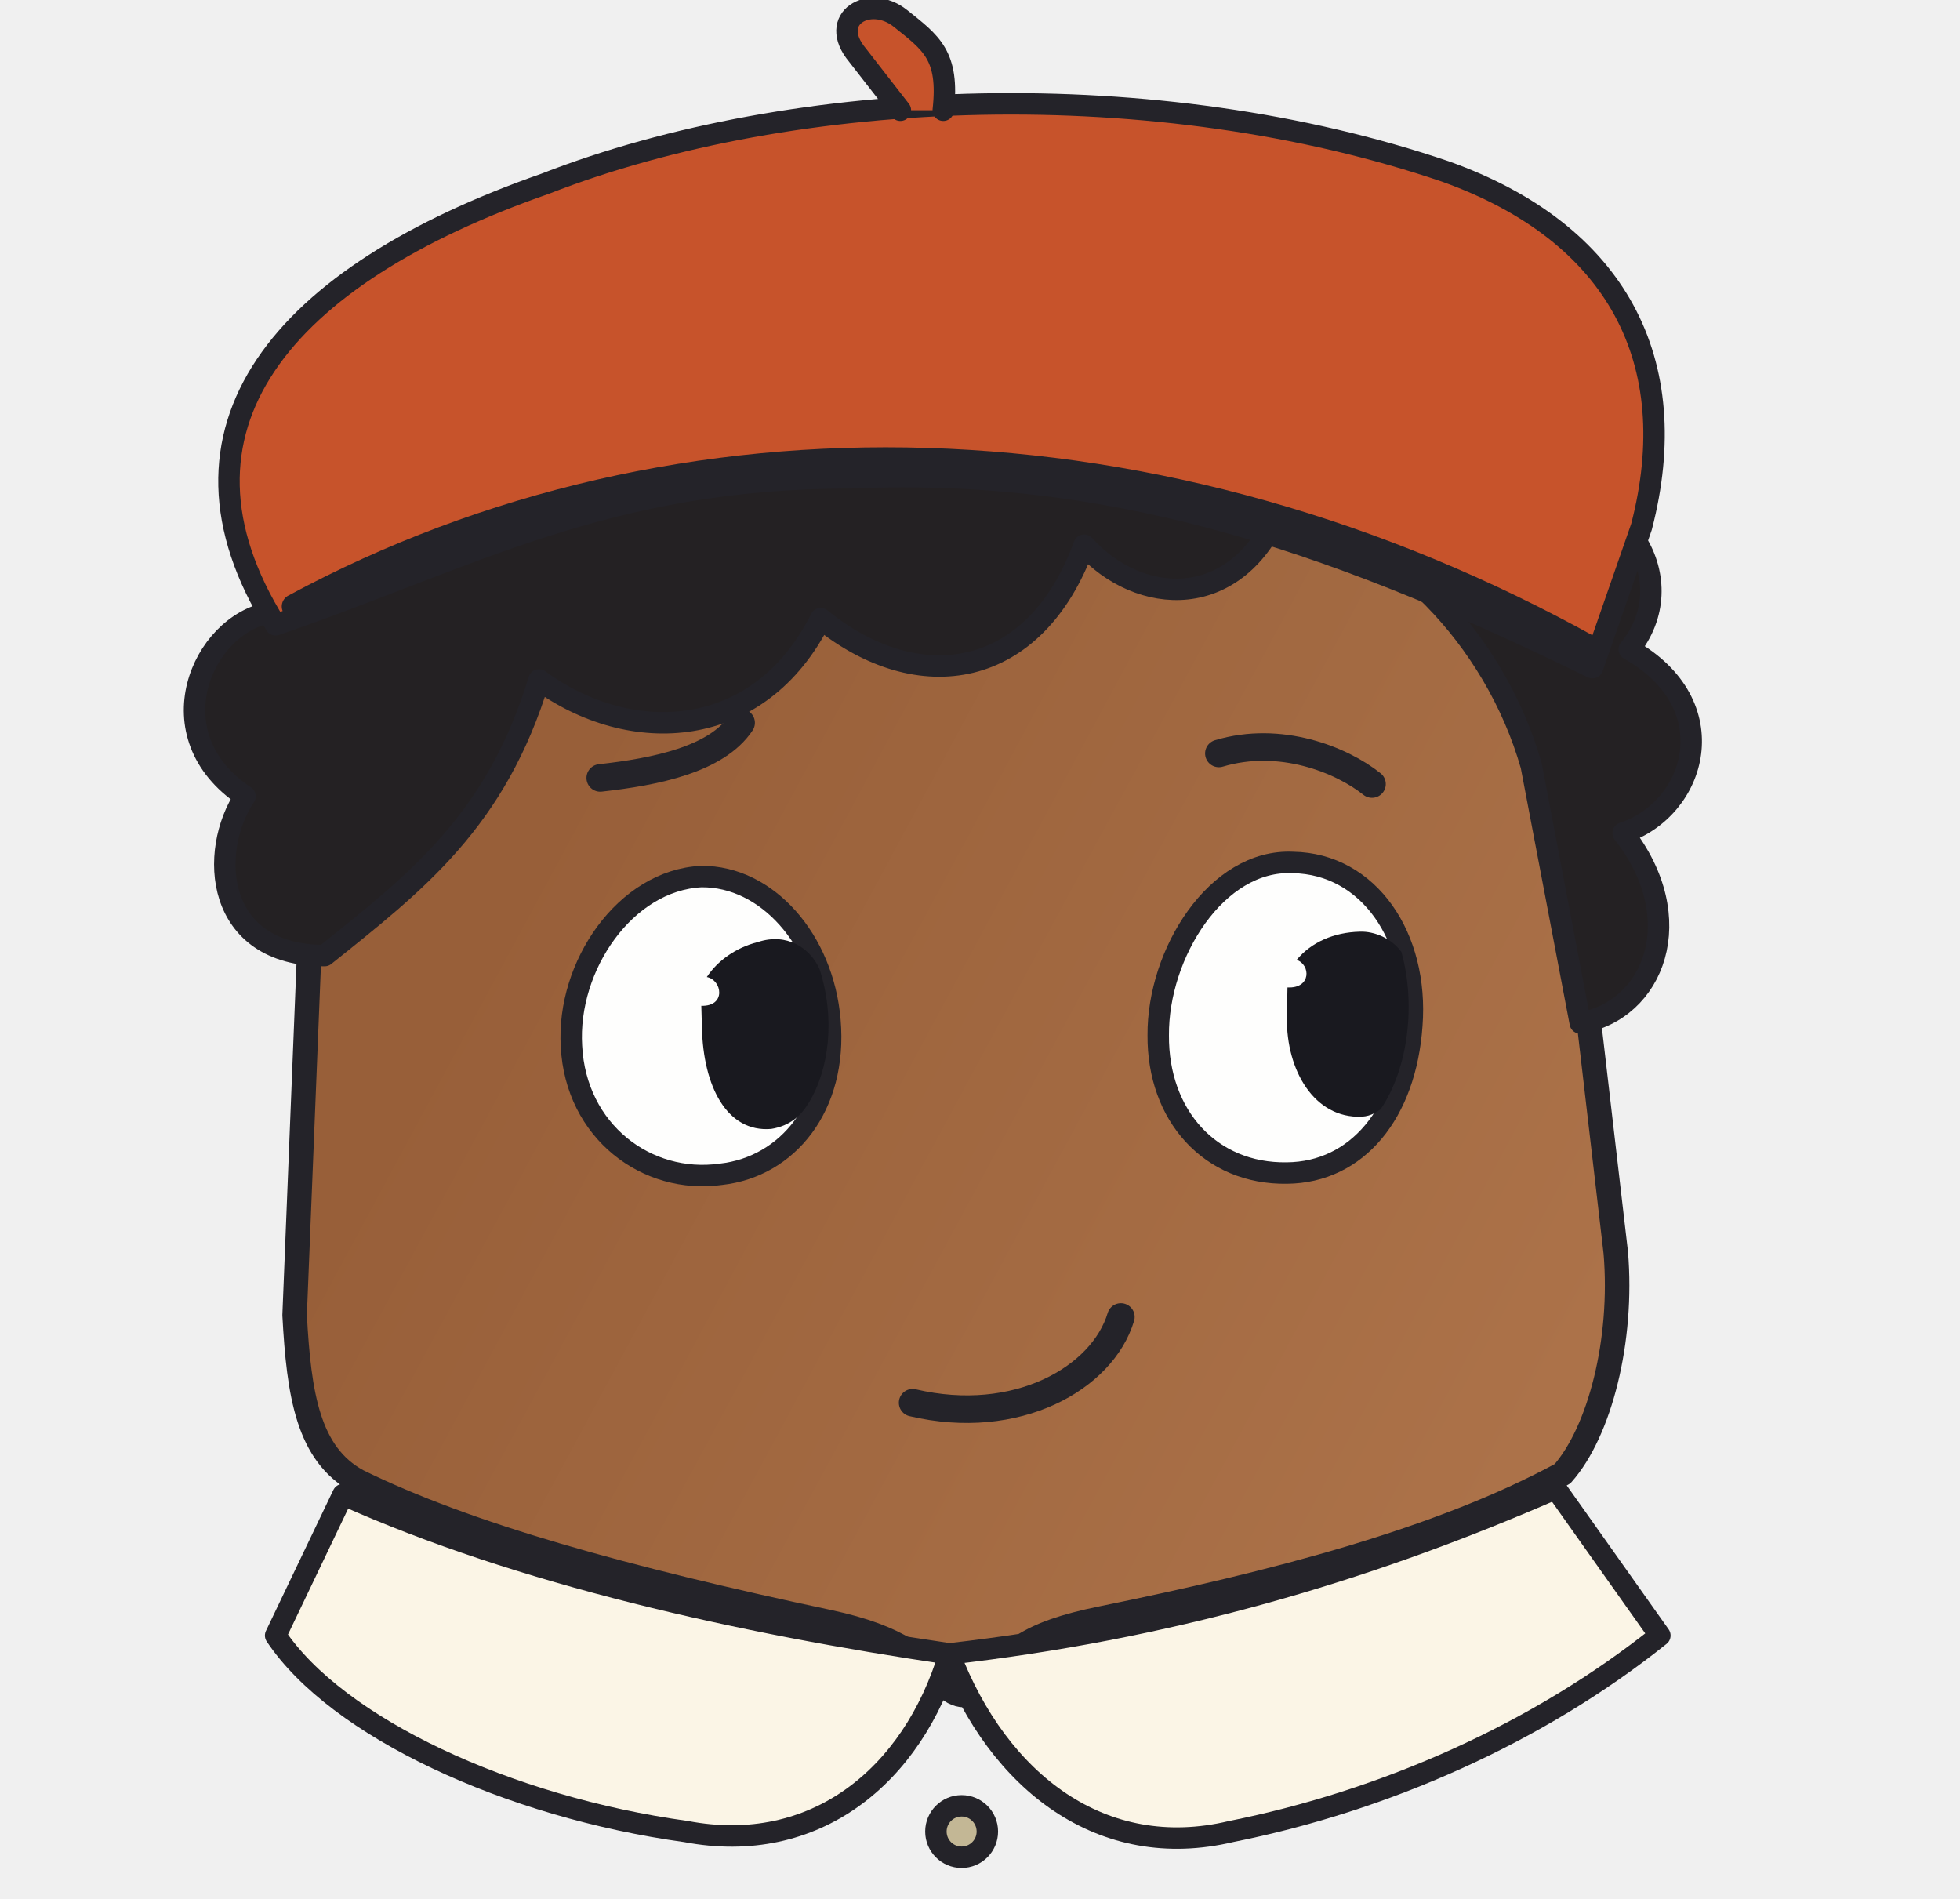
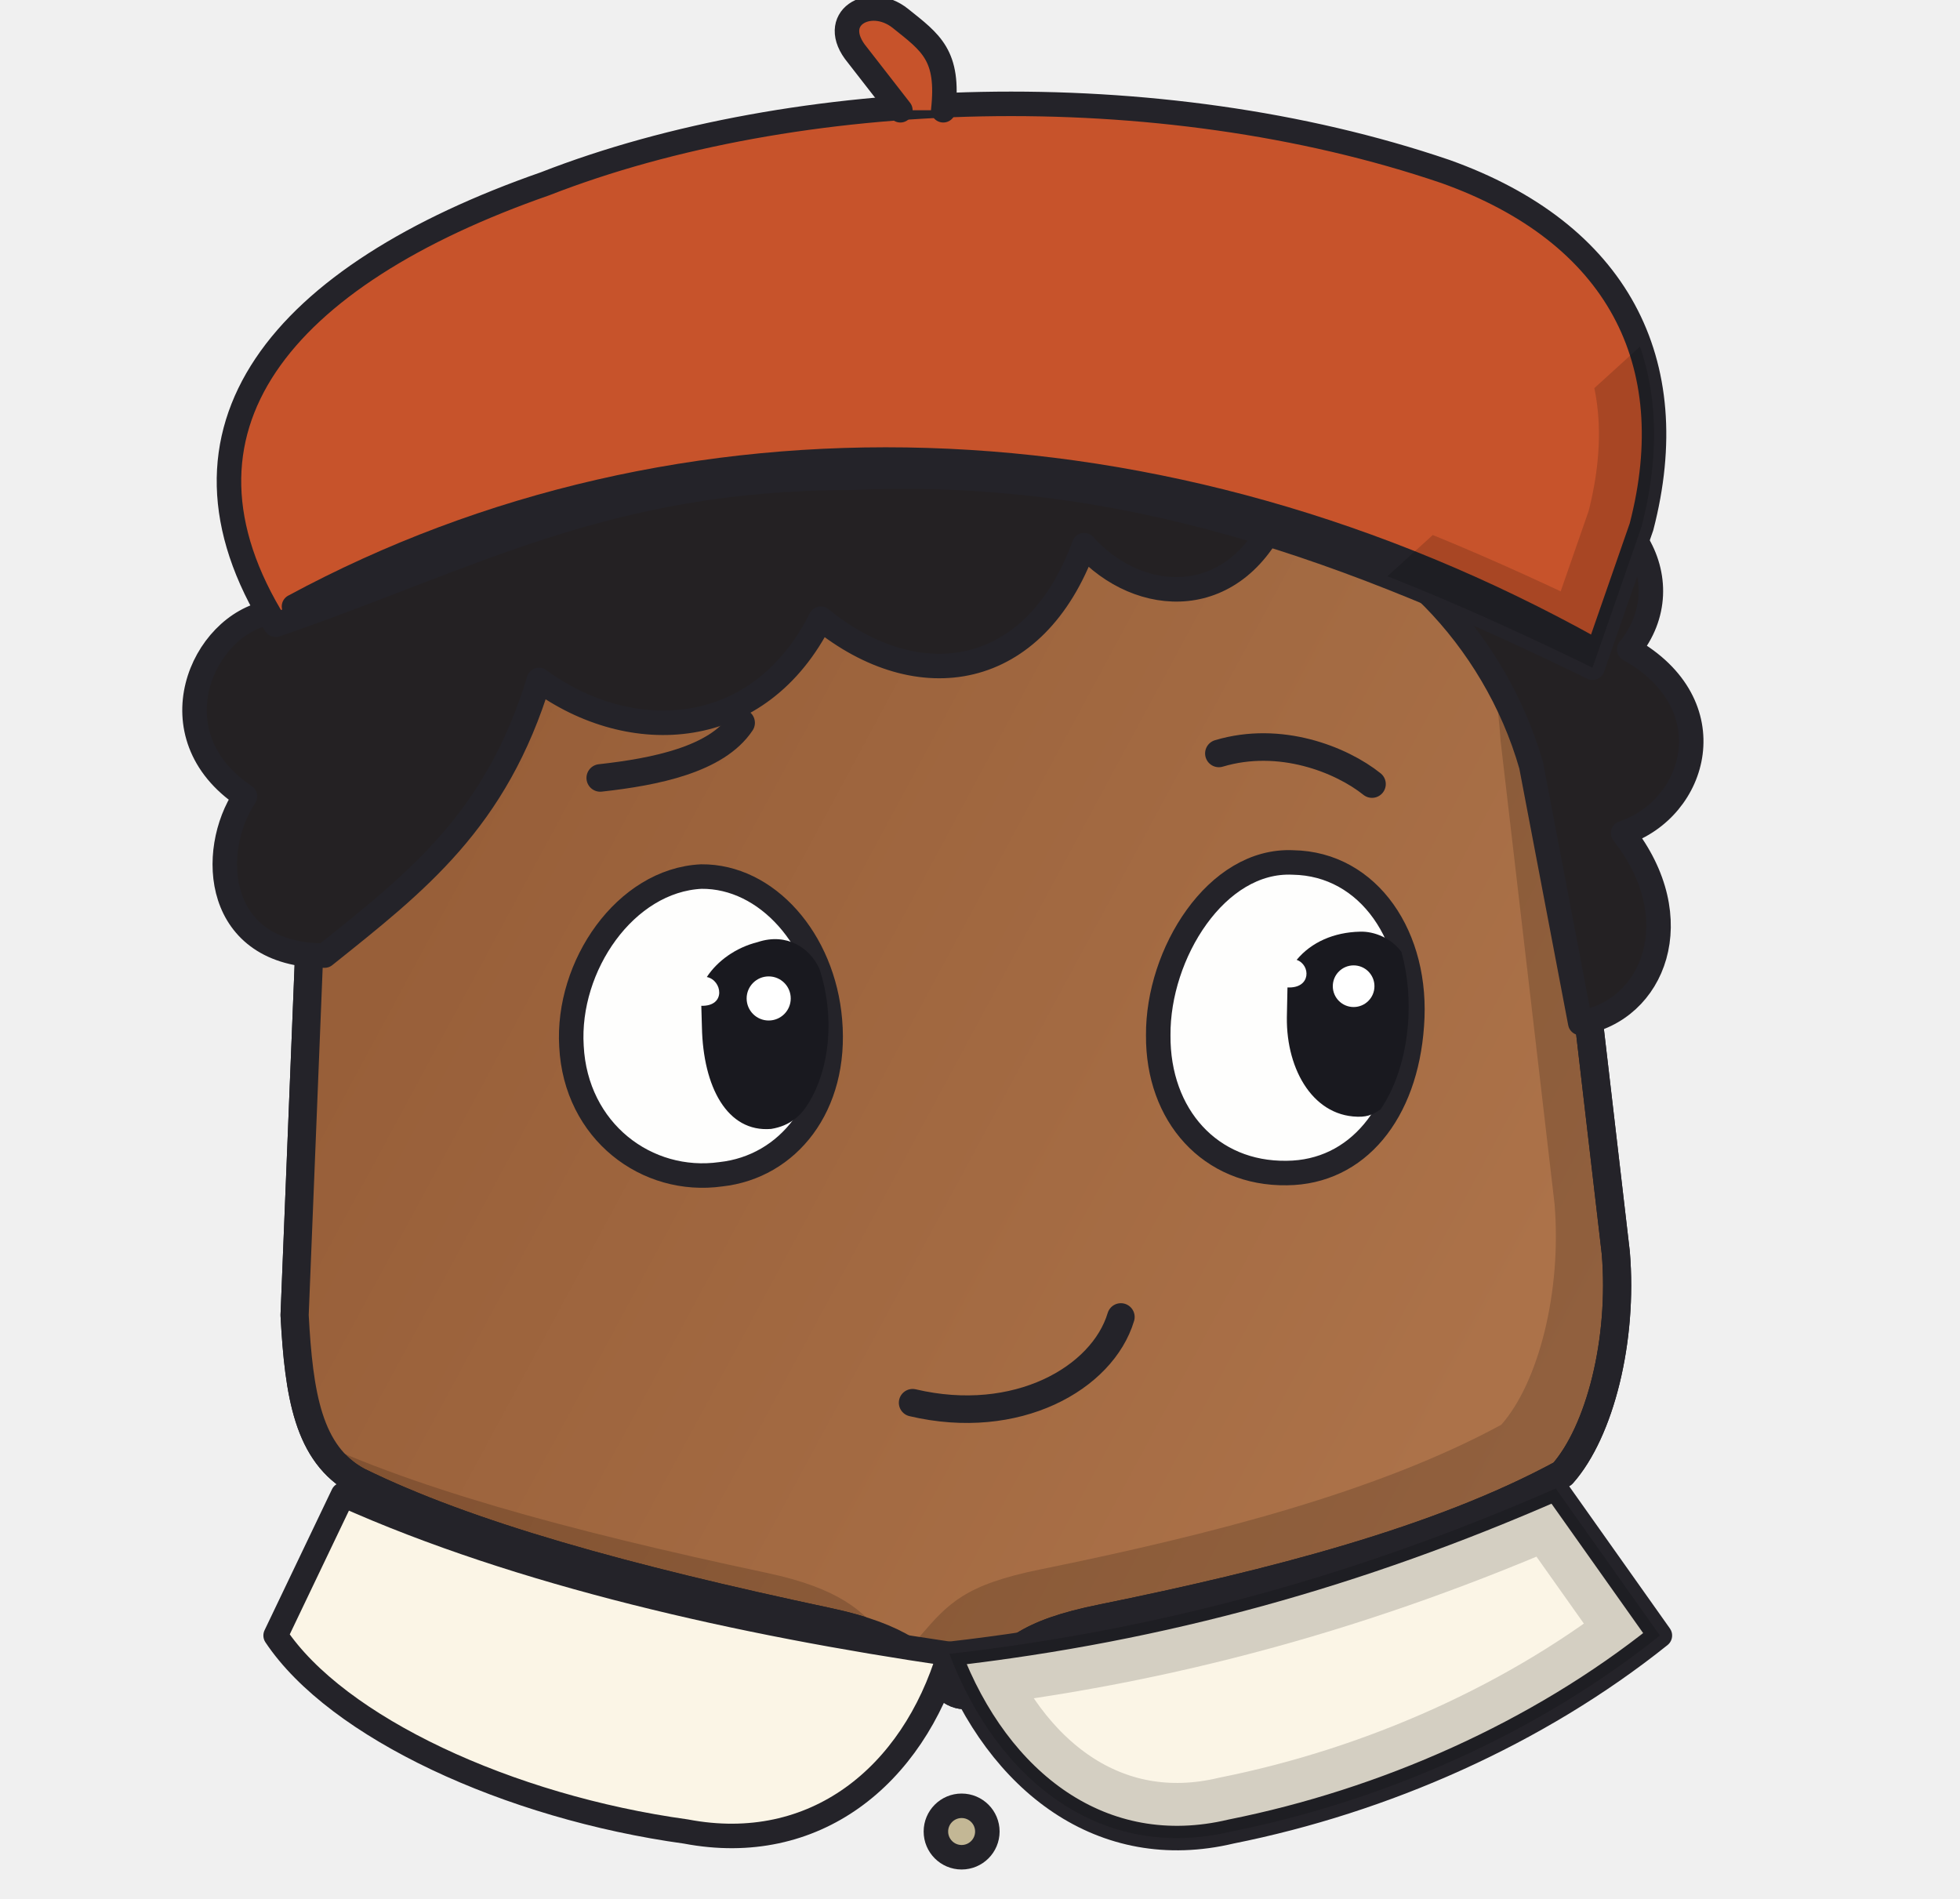
- <svg xmlns="http://www.w3.org/2000/svg" viewBox="0 0 320 310" fill="none" stroke="#242329" stroke-width="3.5" stroke-linecap="round" stroke-linejoin="round" role="img" aria-labelledby="curly-amused-title curly-amused-description">
+ <svg xmlns="http://www.w3.org/2000/svg" viewBox="0 0 320 310" fill="none" stroke="#242329" stroke-width="4" stroke-linecap="round" stroke-linejoin="round" role="img" aria-labelledby="curly-amused-title curly-amused-description">
  <defs>
    <linearGradient id="curly-amused-skin" x1="84" y1="144" x2="251" y2="234" gradientUnits="userSpaceOnUse">
      <stop stop-color="#985F39" />
      <stop offset=".55" stop-color="#A36A42" />
      <stop offset="1" stop-color="#AC7249" />
    </linearGradient>
    <linearGradient id="curly-amused-hair" x1="151" y1="43" x2="158" y2="133" gradientUnits="userSpaceOnUse">
      <stop stop-color="#493225" />
      <stop offset=".5" stop-color="#533B2B" />
      <stop offset="1" stop-color="#33251E" />
    </linearGradient>
    <linearGradient id="curly-amused-mint" x1="155" y1="20" x2="162" y2="216" gradientUnits="userSpaceOnUse">
      <stop stop-color="#B5F3D6" />
      <stop offset=".55" stop-color="#AEF0D2" />
      <stop offset="1" stop-color="#ABEDCF" />
    </linearGradient>
    <linearGradient id="curly-amused-ear-cushion" x1="35" y1="147" x2="62" y2="200" gradientUnits="userSpaceOnUse">
      <stop stop-color="#309775" />
      <stop offset="1" stop-color="#349778" />
    </linearGradient>
    <linearGradient id="curly-amused-collar-fabric" x1="99" y1="244" x2="112" y2="301" gradientUnits="userSpaceOnUse">
      <stop stop-color="#18344F" />
      <stop offset="1" stop-color="#1D3959" />
    </linearGradient>
    <clipPath id="curly-amused-hair-boundary">
      <path d="M60.5 131.2C68.5 80.1 106.6 44 158.6 44.3C210.7 44.5 247.6 79.4 255.4 131.1C251.6 116.7 232 107 212.6 106.6C195.2 105.5 177.9 111 158.3 113.8C139 117 119.2 116.9 99.2 118.3C82 119.7 69.5 124.2 60.5 131.2Z" />
    </clipPath>
    <clipPath id="curly-amused-head-clip">
      <path d="M61 130.5C63 83 104 44 159 44C212 44 252 82 255 129L263.8 204.5C265 218.8 261.2 233.7 255.1 240.6C235 251.5 207.9 258.5 179.9 264.2C167.5 266.7 164.8 269.8 160.3 275C158.7 277.4 156.1 277.2 154.1 275C150.9 271 147 267.3 135.3 264.8C101.9 257.7 76.3 250.6 58.4 241.8C50.3 237.4 48.8 227.7 48.1 214.7L50.5 155Z" />
    </clipPath>
    <clipPath id="curly-amused-confident-eyes">
      <path d="M90 158L238 148L238 199L90 199Z" />
    </clipPath>
    <clipPath id="curly-amused-soft-lids">
      <path d="M90 160Q114 149 139 157L139 199L90 199ZM185 157Q210 145 236 153L236 199L185 199Z" />
    </clipPath>
+     <clipPath id="curly-amused-fin-half">
+       <path d="M330 0H420V420H0V300Z" />
+     </clipPath>
+     <clipPath id="curly-amused-fin-collar-front">
+       <path d="M155 270C190 266 222 257 254 243L271 267C251 283 226 294 201 299C180 304 163 291 155 270Z" />
+     </clipPath>
+     <clipPath id="curly-amused-fin-hat">
+       <path d="M45 102C25 70 46 45 89 30C130 14 189 12 236 28C264 38 275 59 268 86L260 109C221 90 184 76 139 78C99 78 77 91 45 102Z" />
+     </clipPath>
  </defs>
  <g id="curly-amused-head">
-     <path d="M61 130.5C63 83 104 44 159 44C212 44 252 82 255 129L263.8 204.5C265 218.8 261.2 233.7 255.1 240.6C235 251.5 207.9 258.5 179.9 264.2C167.5 266.7 164.8 269.8 160.3 275C158.7 277.4 156.1 277.2 154.1 275C150.9 271 147 267.3 135.3 264.8C101.9 257.7 76.3 250.6 58.4 241.8C50.3 237.4 48.8 227.7 48.1 214.7L50.5 155Z" fill="url(#curly-amused-skin)" stroke-width="4" />
+     <path d="M61 130.5C63 83 104 44 159 44C212 44 252 82 255 129L263.8 204.5C265 218.8 261.2 233.7 255.1 240.6C235 251.5 207.9 258.5 179.9 264.2C167.5 266.7 164.8 269.8 160.3 275C158.7 277.4 156.1 277.2 154.1 275C150.9 271 147 267.3 135.3 264.8C101.9 257.7 76.3 250.6 58.4 241.8C50.3 237.4 48.8 227.7 48.1 214.7L50.5 155Z" fill="url(#curly-amused-skin)" stroke-width="4.6" />
  </g>
+   <g clip-path="url(#curly-amused-head-clip)" stroke="none">
+     <path d="M61 130.5C63 83 104 44 159 44C212 44 252 82 255 129L263.8 204.5C265 218.8 261.2 233.7 255.1 240.6C235 251.5 207.9 258.5 179.9 264.2C167.5 266.7 164.8 269.8 160.3 275C158.7 277.4 156.1 277.2 154.1 275C150.9 271 147 267.3 135.3 264.8C101.9 257.7 76.3 250.6 58.4 241.8C50.3 237.4 48.8 227.7 48.1 214.7L50.5 155Z" fill="#000000" fill-opacity=".16" />
+     <path d="M61 130.5C63 83 104 44 159 44C212 44 252 82 255 129L263.8 204.5C265 218.8 261.2 233.7 255.1 240.6C235 251.5 207.9 258.5 179.9 264.2C167.5 266.7 164.8 269.8 160.3 275C158.7 277.4 156.1 277.2 154.1 275C150.9 271 147 267.3 135.3 264.8C101.9 257.7 76.3 250.6 58.4 241.8C50.3 237.4 48.8 227.7 48.1 214.7L50.5 155Z" transform="translate(-10 -8)" fill="url(#curly-amused-skin)" />
+   </g>
+   <path d="M61 130.5C63 83 104 44 159 44C212 44 252 82 255 129L263.8 204.5C265 218.8 261.2 233.7 255.1 240.6C235 251.5 207.9 258.5 179.9 264.2C167.5 266.7 164.8 269.8 160.3 275C158.7 277.4 156.1 277.2 154.1 275C150.9 271 147 267.3 135.3 264.8C101.9 257.7 76.3 250.6 58.4 241.8C50.3 237.4 48.8 227.7 48.1 214.7L50.5 155Z" fill="none" stroke-width="4.6" />
  <g id="curly-amused-hair-front">
-     <path d="M53 156C35 156 34 139 40 130C25 120 33 102 44 100C36 86 48 74 61 76C58 59 74 50 86 58C89 41 107 39 118 49C127 33 146 35 153 46C165 32 183 35 190 46C204 35 222 43 223 56C241 52 254 67 248 79C266 79 275 95 266 106C282 115 277 132 265 136C276 150 270 165 258 167L250 125C244 104 227 87 209 83C202 100 186 99 177 89C169 111 150 114 134 101C124 121 103 122 88 111C81 134 68 144 53 156Z" fill="#242123" stroke-width="3.5" />
+     <path d="M53 156C35 156 34 139 40 130C25 120 33 102 44 100C36 86 48 74 61 76C58 59 74 50 86 58C89 41 107 39 118 49C127 33 146 35 153 46C165 32 183 35 190 46C204 35 222 43 223 56C241 52 254 67 248 79C266 79 275 95 266 106C282 115 277 132 265 136C276 150 270 165 258 167L250 125C244 104 227 87 209 83C202 100 186 99 177 89C169 111 150 114 134 101C124 121 103 122 88 111C81 134 68 144 53 156Z" fill="#242123" stroke-width="4" />
  </g>
  <g id="curly-amused-collar">
-     <path d="M56 244C85 257 121 265 155 270C149 290 133 303 112 299C83 295 55 282 45 267Z" fill="#FBF5E6" stroke-width="3.5" />
-     <path d="M155 270C190 266 222 257 254 243L271 267C251 283 226 294 201 299C180 304 163 291 155 270Z" fill="#FBF5E6" stroke-width="3.5" />
+     <path d="M56 244C85 257 121 265 155 270C149 290 133 303 112 299C83 295 55 282 45 267Z" fill="#FBF5E6" stroke-width="4" />
+     <path d="M155 270C190 266 222 257 254 243L271 267C251 283 226 294 201 299C180 304 163 291 155 270Z" fill="#FBF5E6" stroke-width="4" />
    <circle cx="157" cy="299" r="4.2" fill="#C3B795" />
+   </g>
+   <g clip-path="url(#curly-amused-fin-collar-front)">
+     <g clip-path="url(#curly-amused-fin-half)">
+       <path d="M155 270C190 266 222 257 254 243L271 267C251 283 226 294 201 299C180 304 163 291 155 270Z" fill="none" stroke="#000000" stroke-opacity=".16" stroke-width="18" />
+     </g>
  </g>
  <g id="curly-amused-expression-amused">
    <g id="curly-amused-eyebrows">
      <path d="M98 127C107 126 117 124 121 118" fill="none" stroke-width="4.5" />
      <path d="M199 123C209 120 219 124 224 128" fill="none" stroke-width="4.5" />
    </g>
    <g id="curly-amused-eyes">
-       <path id="curly-amused-eye-white-left" d="M114.5 143.1C125.2 143 134.4 153.4 135.5 166.6C136.7 180.6 128.6 190.5 117.7 191.7C105.6 193.4 94 184.7 93.3 170.8C92.5 157.7 102.1 143.7 114.5 143.1Z" fill="#FEFEFD" stroke-width="3.5" />
+       <path id="curly-amused-eye-white-left" d="M114.5 143.1C125.2 143 134.4 153.4 135.5 166.6C136.7 180.6 128.6 190.5 117.7 191.7C105.6 193.4 94 184.7 93.3 170.8C92.5 157.7 102.1 143.7 114.5 143.1Z" fill="#FEFEFD" stroke-width="4" />
      <path d="M123.7 153.8C128.5 152.2 132.3 154.8 133.8 158.2C136.4 166.2 135.4 174.6 132 180.1C130.8 182.1 129 183.8 125.9 184.3C118.7 184.9 114.8 177.4 114.6 167.7L114.5 164.2C118.6 164.3 117.9 160 115.4 159.5C117.1 156.9 120.1 154.7 123.7 153.8Z" fill="#19191F" stroke="none" />
-       <path id="curly-amused-eye-white-right" d="M211.1 140.8C223.5 141 231.6 153 230.5 167.4C229.5 181.7 221.6 191.4 210.1 191.5C197.6 191.7 189 182.1 189.1 169C189 155.7 198.6 140.2 211.1 140.8Z" fill="#FEFEFD" stroke-width="3.5" />
+       <circle cx="125.5" cy="163" r="3.6" fill="#FFFFFF" stroke="none" />
+       <path id="curly-amused-eye-white-right" d="M211.1 140.8C223.5 141 231.6 153 230.5 167.4C229.5 181.7 221.6 191.4 210.1 191.5C197.6 191.7 189 182.1 189.1 169C189 155.7 198.6 140.2 211.1 140.8Z" fill="#FEFEFD" stroke-width="4" />
      <path d="M222 152.1C224.4 152 227.2 153.2 228.8 155.4C231.2 164 229.9 174.5 225.4 181.1C224.9 181.4 224 182.2 222.3 182.3C214.6 182.6 210 174.8 210.1 166.1L210.2 161.2C214.1 161.4 214 157.5 211.7 156.7C214.1 153.8 217.8 152.2 222 152.1Z" fill="#19191F" stroke="none" />
+       <circle cx="221" cy="161" r="3.4" fill="#FFFFFF" stroke="none" />
    </g>
    <path d="M149 229C166 233 180 225 183 215" fill="none" stroke-width="4.5" />
  </g>
  <g id="curly-amused-headgear">
-     <path d="M45 102C25 70 46 45 89 30C130 14 189 12 236 28C264 38 275 59 268 86L260 109C221 90 184 76 139 78C99 78 77 91 45 102Z" fill="#C7532B" stroke-width="3.5" />
-     <path d="M154 18C155 9 152 7 147 3C142 -1 135 3 140 9L147 18" fill="#C7532B" stroke-width="3.5" />
+     <path d="M45 102C25 70 46 45 89 30C130 14 189 12 236 28C264 38 275 59 268 86L260 109C221 90 184 76 139 78C99 78 77 91 45 102Z" fill="#C7532B" stroke-width="4" />
+     <path d="M154 18C155 9 152 7 147 3C142 -1 135 3 140 9L147 18" fill="#C7532B" stroke-width="4" />
    <path d="M48 99C111 65 190 67 260 106" fill="none" stroke-width="4" />
  </g>
+   <g clip-path="url(#curly-amused-fin-hat)">
+     <g clip-path="url(#curly-amused-fin-half)">
+       <path d="M45 102C25 70 46 45 89 30C130 14 189 12 236 28C264 38 275 59 268 86L260 109C221 90 184 76 139 78C99 78 77 91 45 102Z" fill="none" stroke="#000000" stroke-opacity=".16" stroke-width="18" />
+     </g>
+   </g>
</svg>
